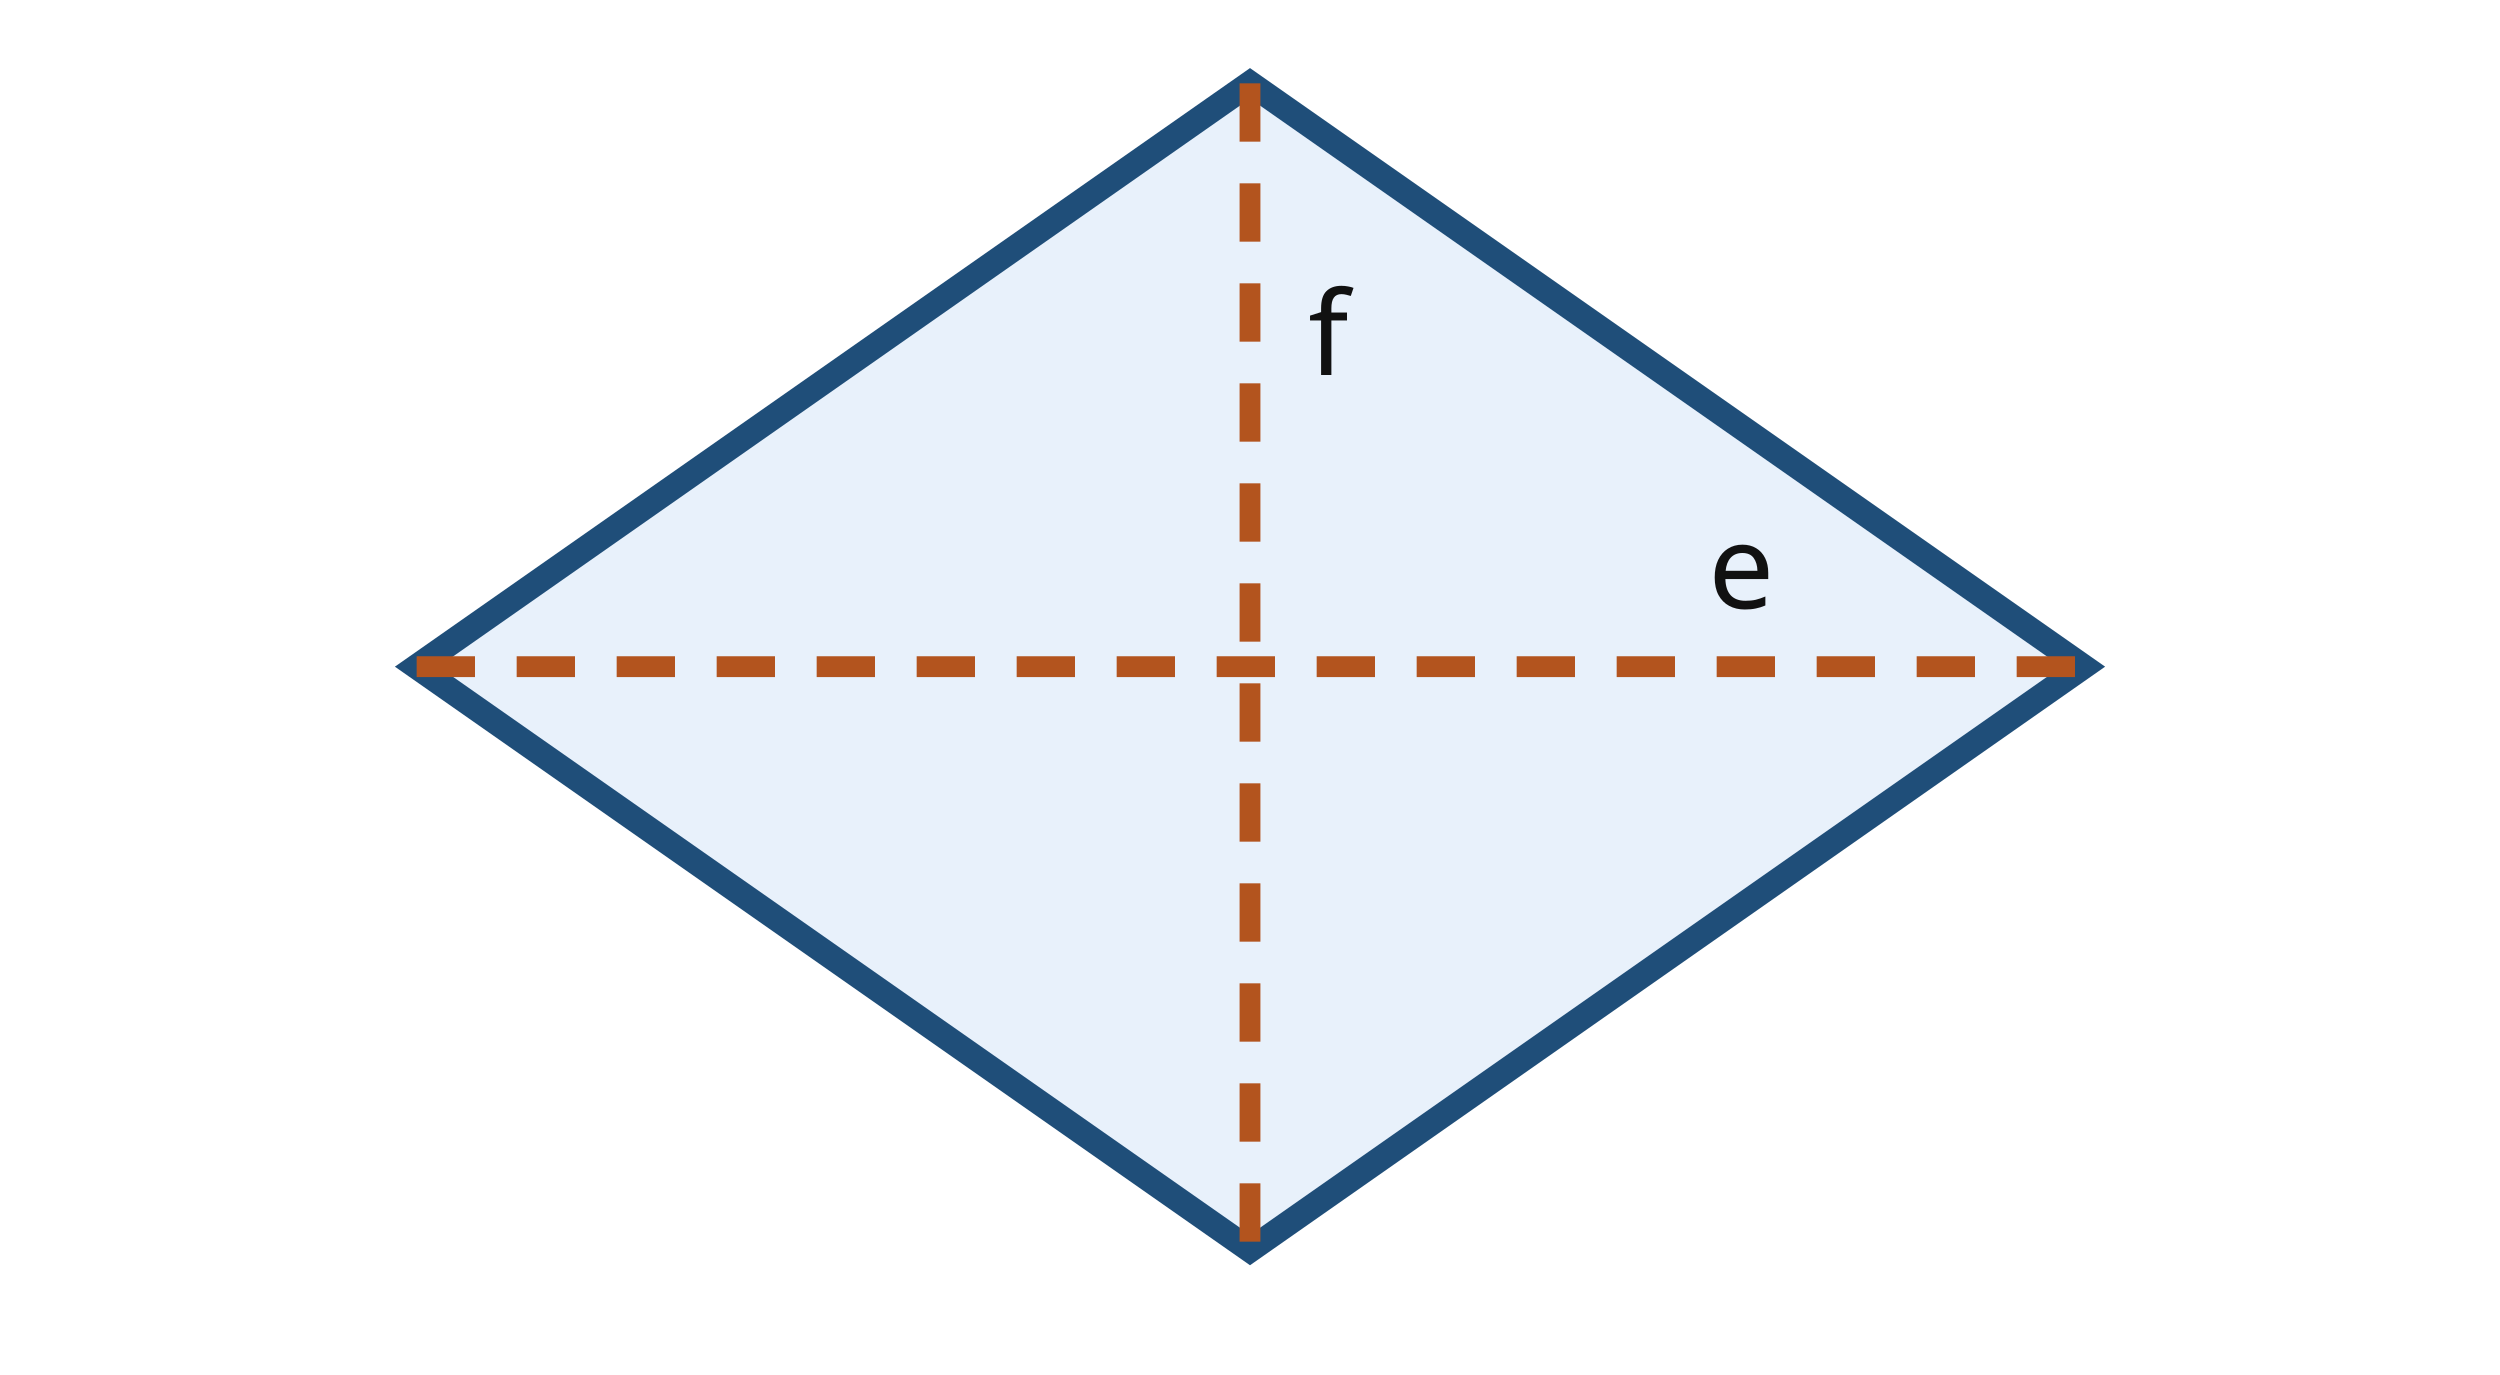
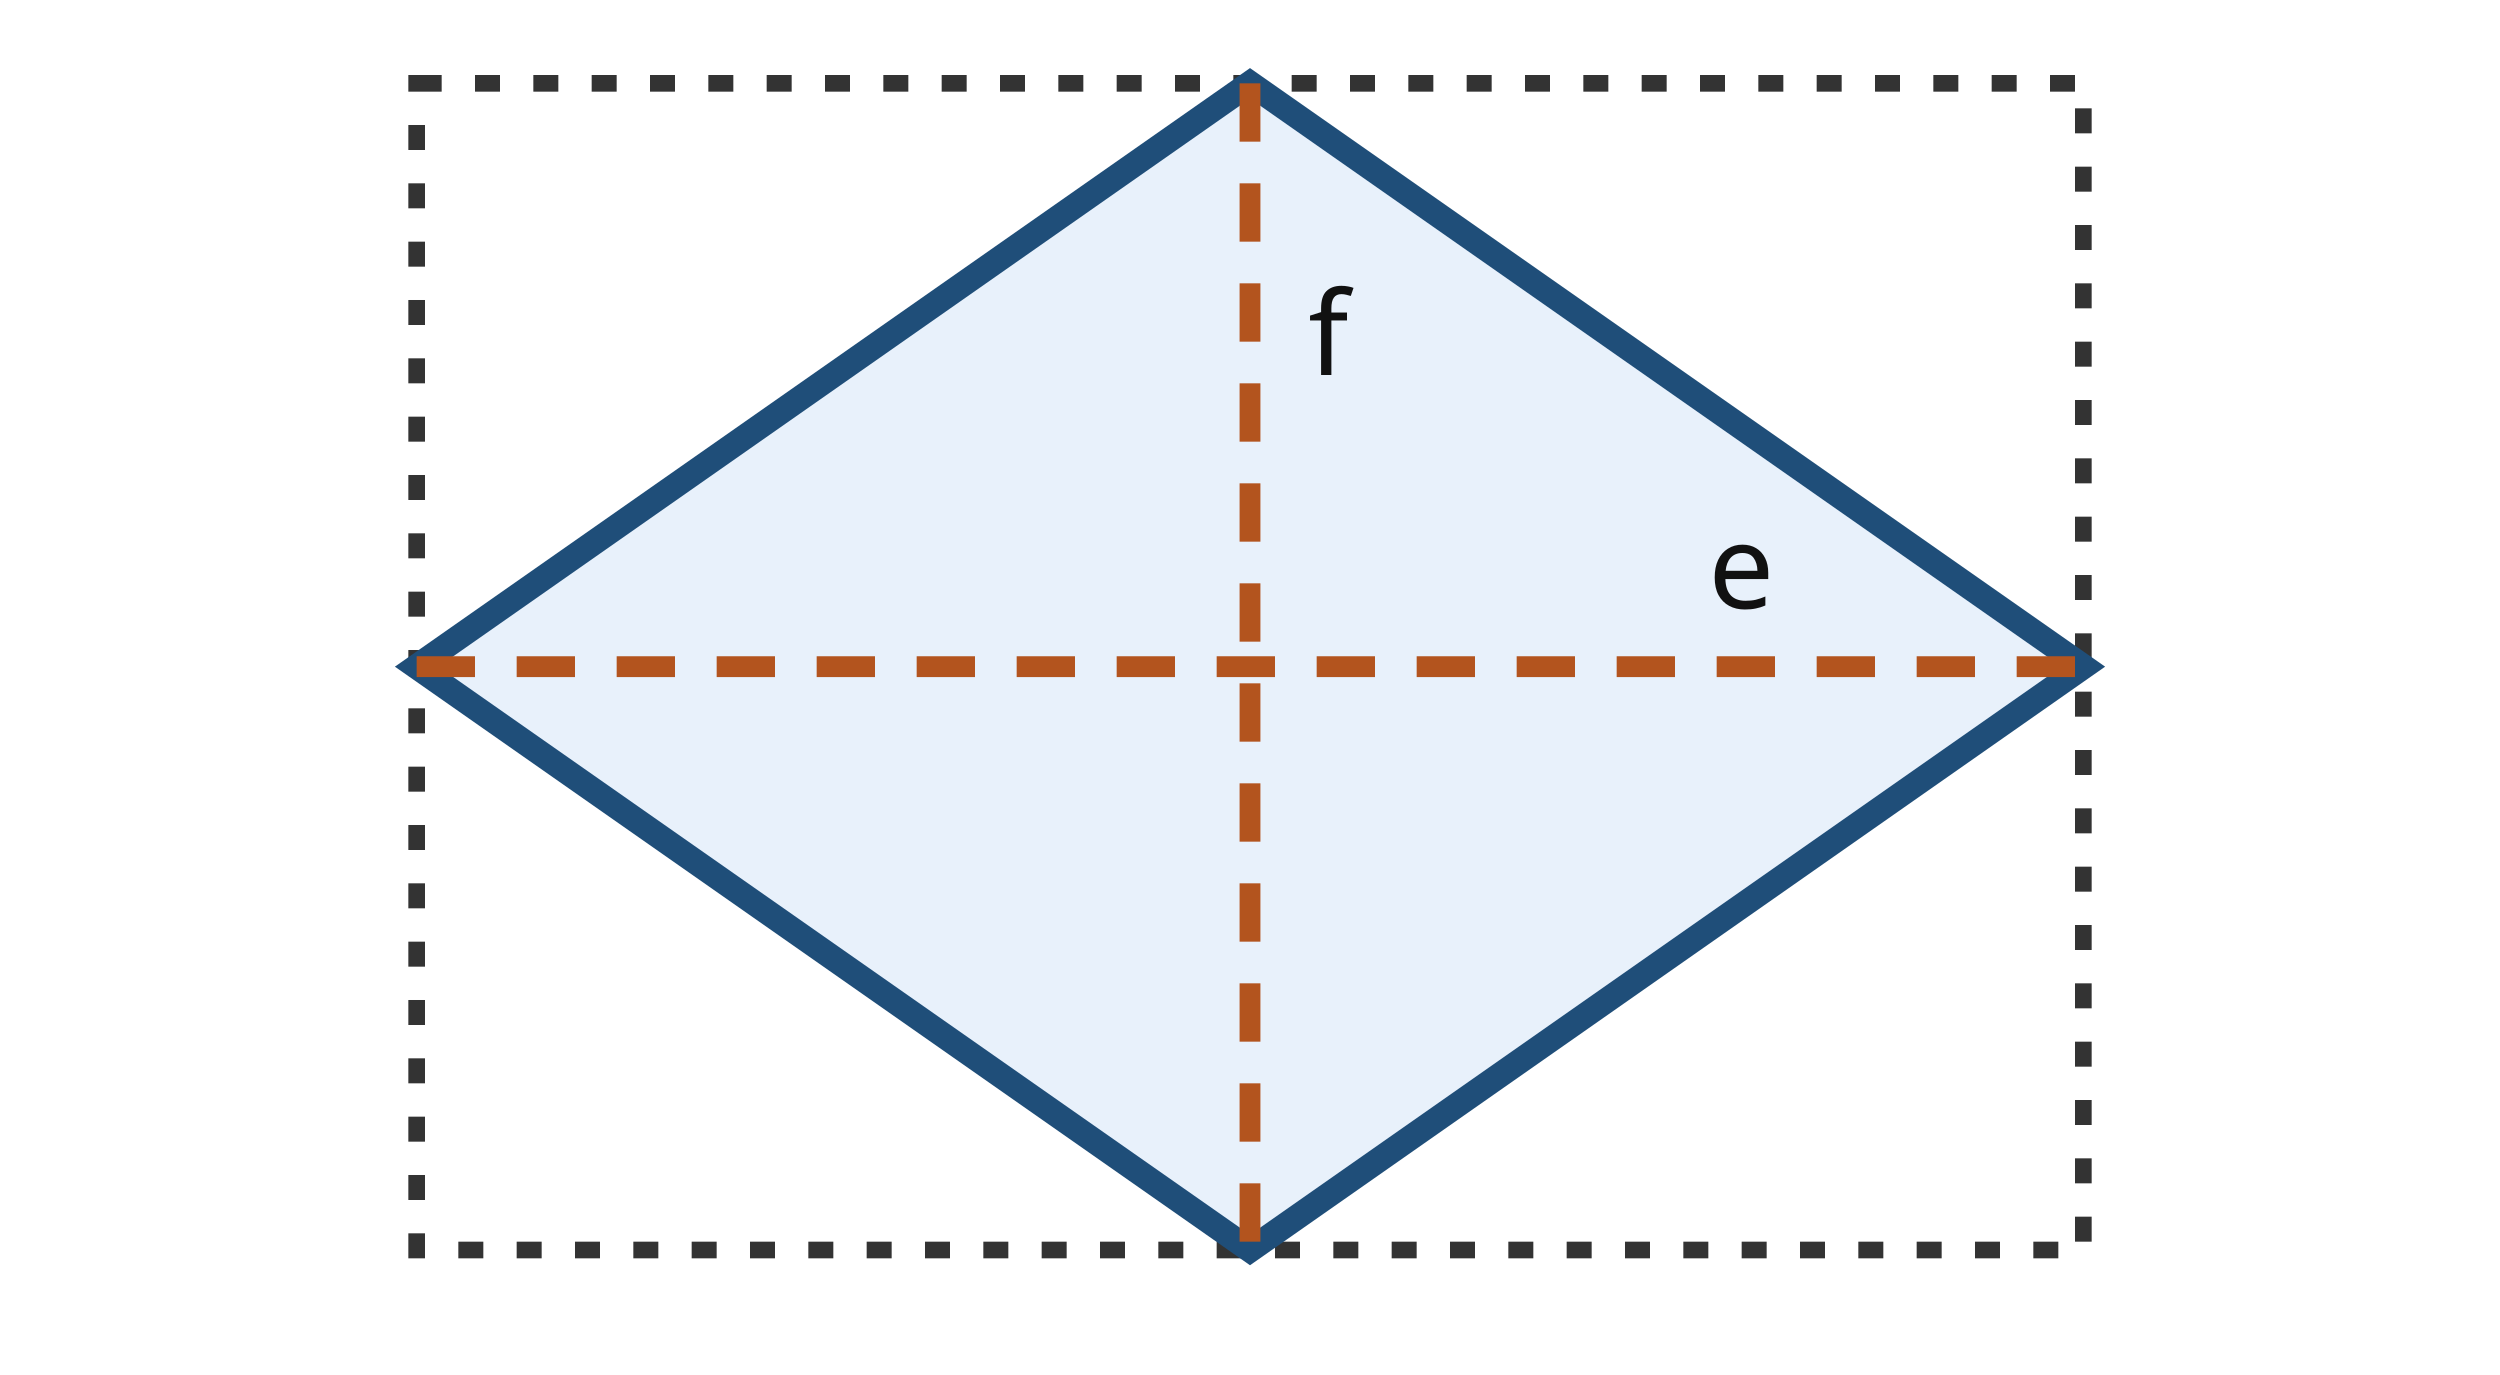
<svg xmlns="http://www.w3.org/2000/svg" viewBox="0 0 300 165" role="img" aria-labelledby="t d">
  <rect width="300" height="165" fill="#fff" />
+   <rect x="50" y="10" width="200" height="140" fill="none" stroke="#333" stroke-width="2" stroke-dasharray="3 4" />
  <polygon points="150,10 250,80 150,150 50,80" fill="#e8f1fb" stroke="#1f4e79" stroke-width="3" />
  <line x1="50" y1="80" x2="250" y2="80" stroke="#b3541e" stroke-width="2.5" stroke-dasharray="7 5" />
  <line x1="150" y1="10" x2="150" y2="150" stroke="#b3541e" stroke-width="2.5" stroke-dasharray="7 5" />
  <text x="205" y="73" font-size="14" font-family="sans-serif" fill="#111">e</text>
  <text x="157" y="45" font-size="14" font-family="sans-serif" fill="#111">f</text>
</svg>
